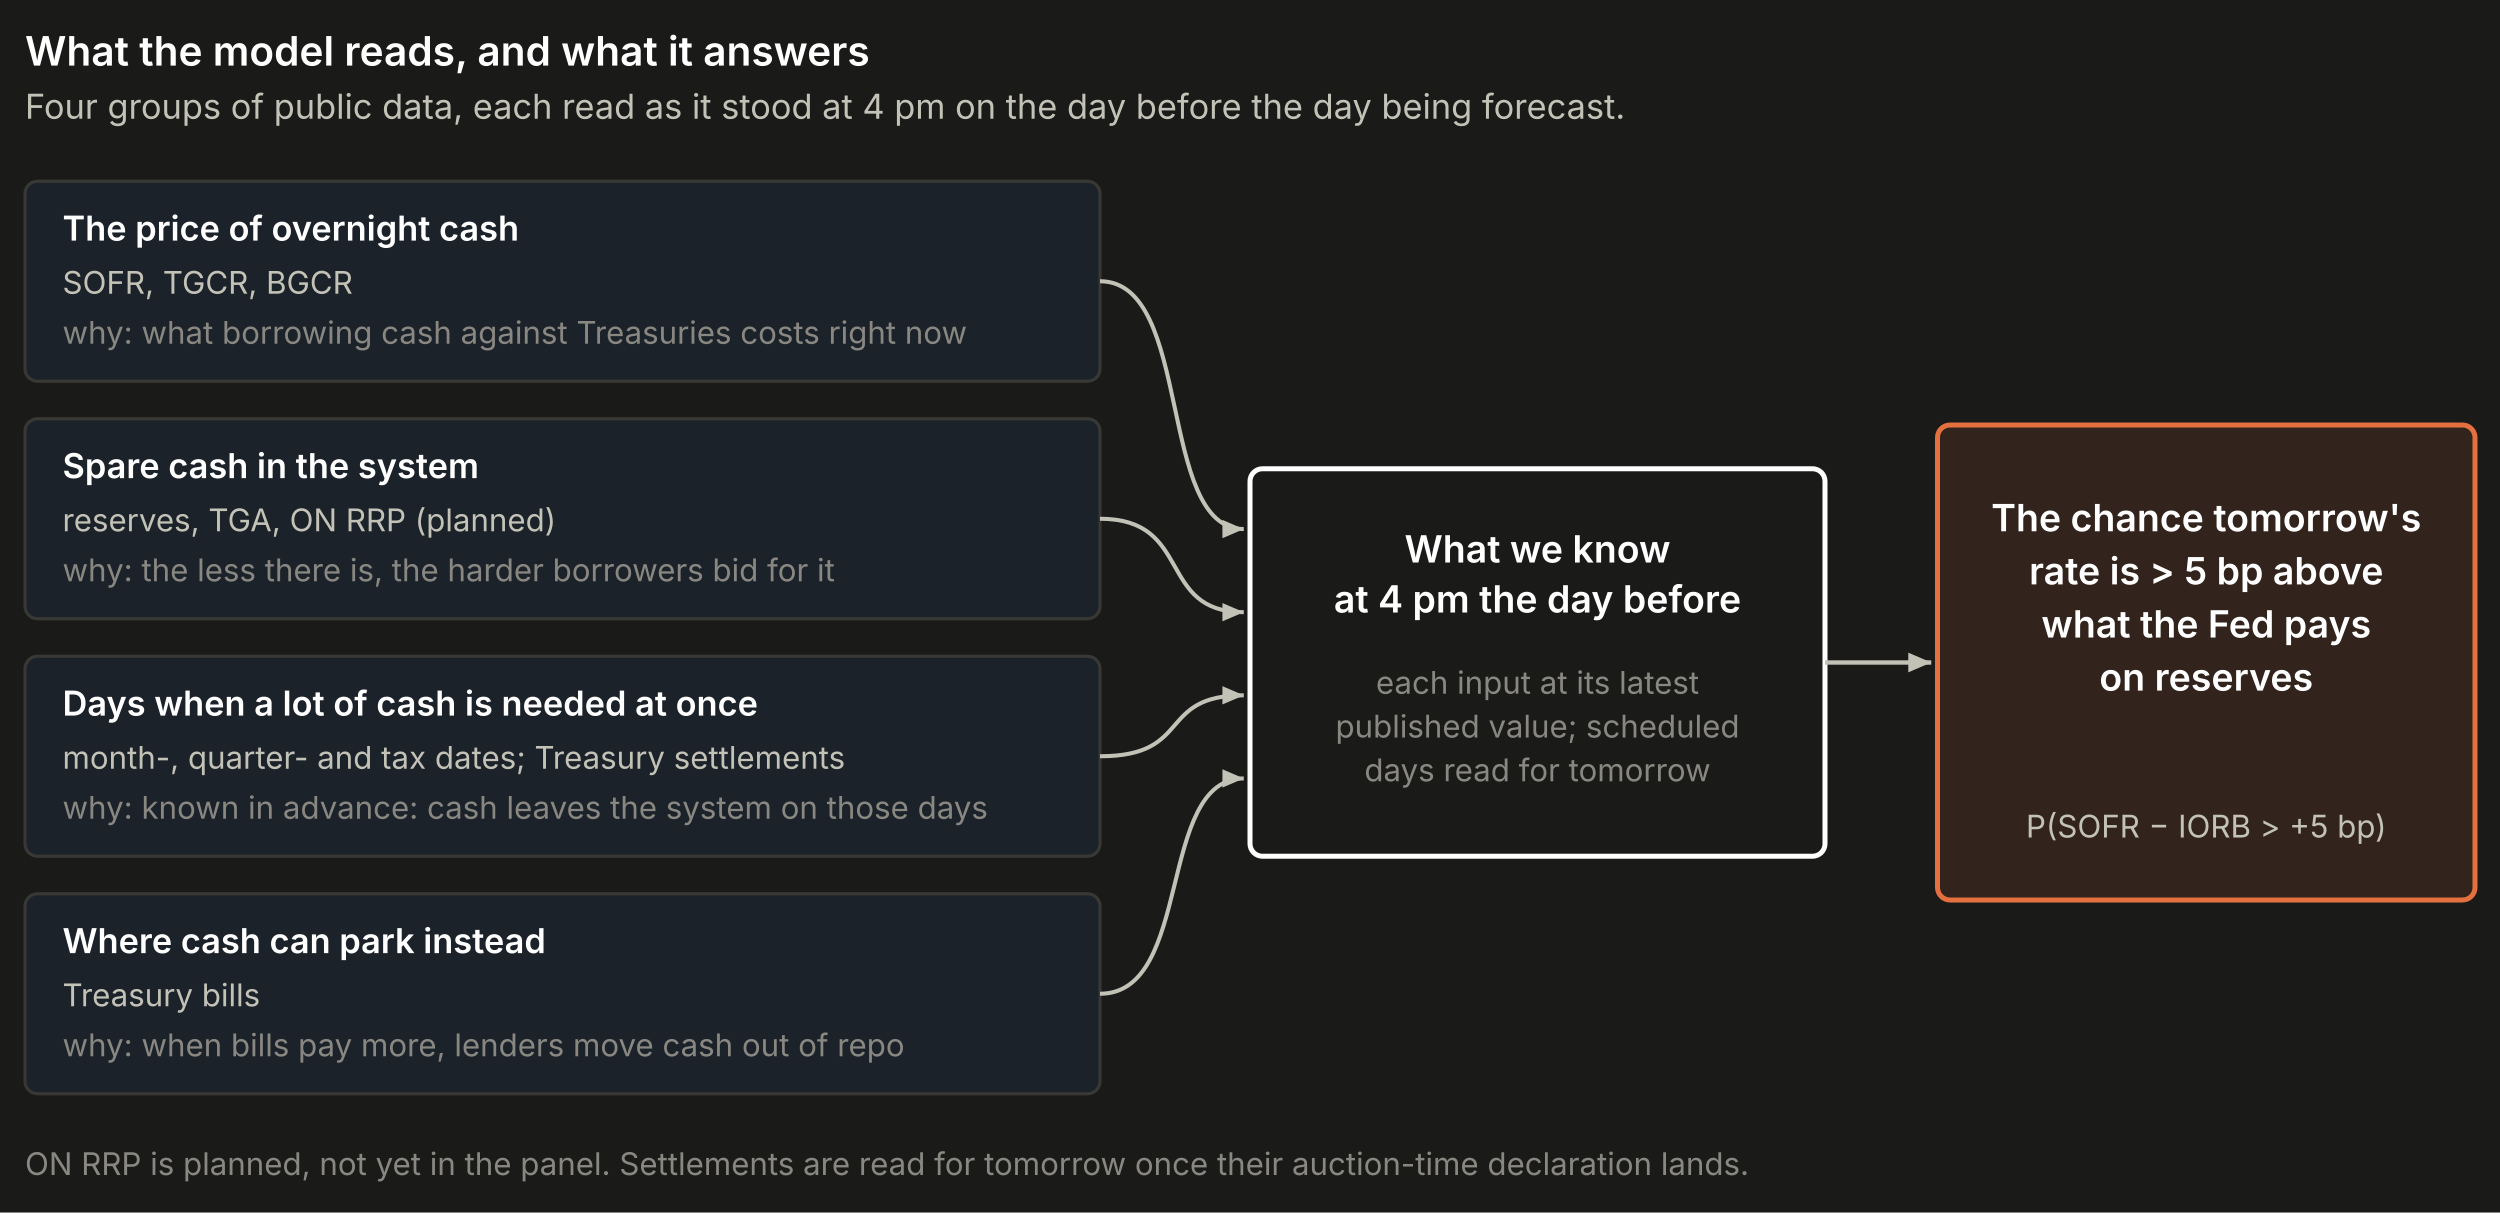
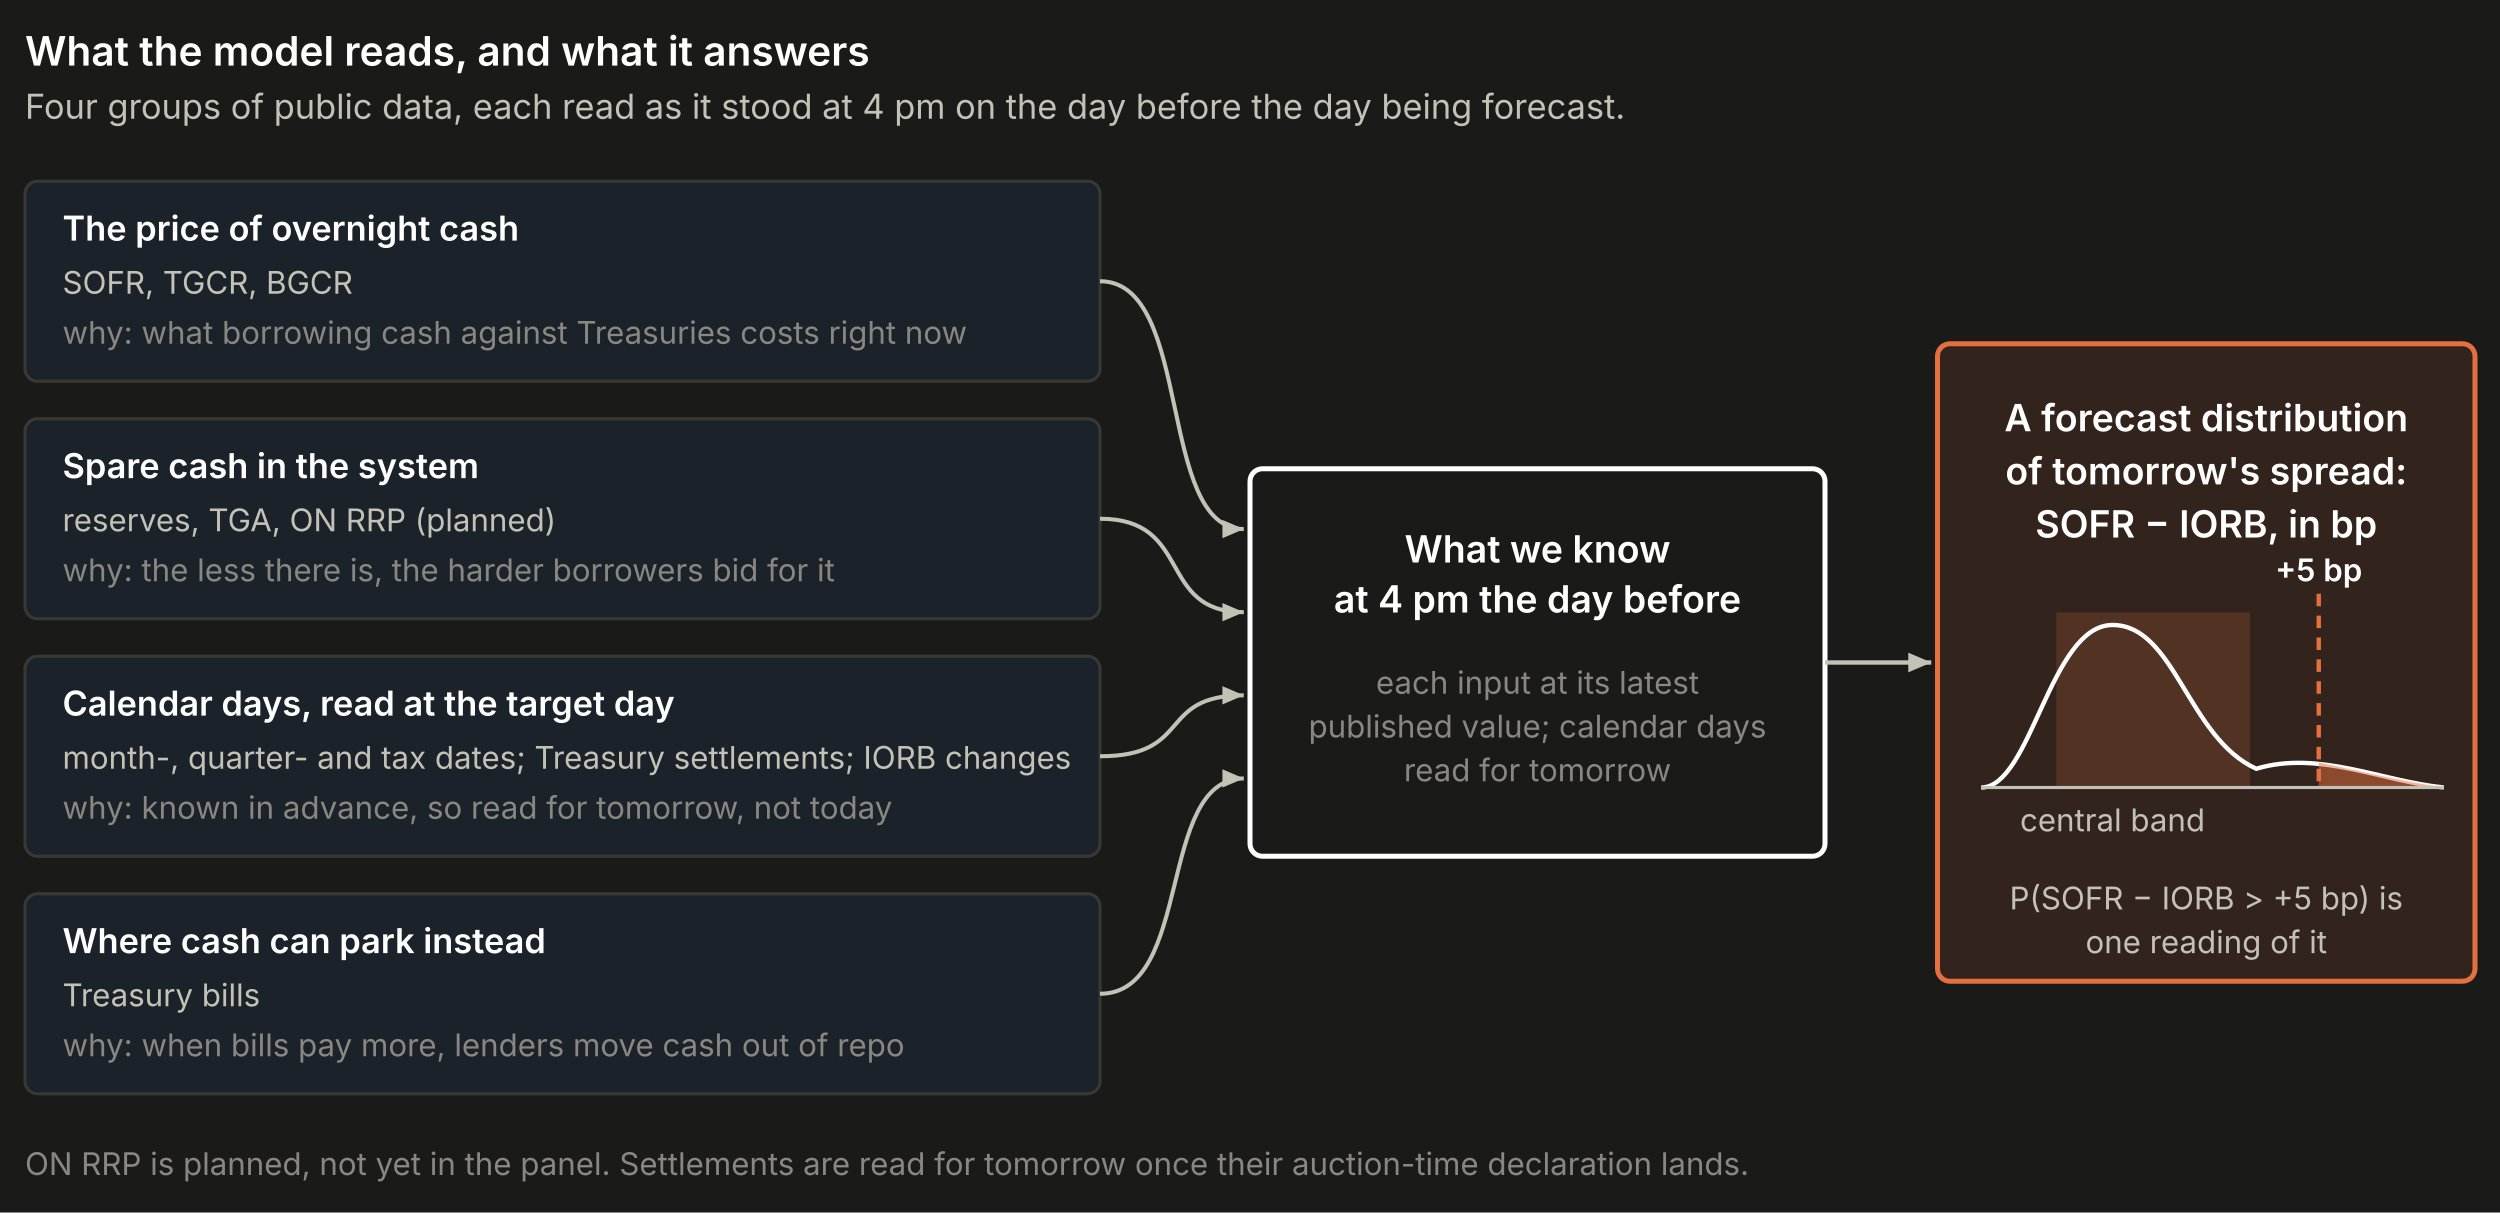
- <svg xmlns="http://www.w3.org/2000/svg" viewBox="0 0 800 388" width="800" height="388" font-family="system-ui, -apple-system, &quot;Segoe UI&quot;, sans-serif" role="img" aria-label="What the model reads and what it answers: four groups of public data -- the price of overnight cash, spare cash in the system, days when a lot of cash is needed at once, and where cash can park instead -- flow into what is known at 4 pm the day before, and then into the chance that tomorrow's rate is more than 5 basis points above what the Fed pays on reserves">
+ <svg xmlns="http://www.w3.org/2000/svg" viewBox="0 0 800 388" width="800" height="388" font-family="system-ui, -apple-system, &quot;Segoe UI&quot;, sans-serif" role="img" aria-label="What the model reads and what it answers: four groups of public data -- the price of overnight cash, spare cash in the system, calendar days read at the day being forecast, and where cash can park instead -- flow into what is known at 4 pm the day before, and then into a forecast distribution of tomorrow's gap between the overnight rate and what the Fed pays on reserves, in basis points; the chance of a gap above 5 bp is one reading of that distribution">
  <rect width="800" height="388" fill="#1a1a19" />
  <defs>
    <marker id="arrow" viewBox="0 0 8 8" refX="7" refY="4" markerWidth="6" markerHeight="6" orient="auto">
      <path d="M0,1 L7,4 L0,7 z" fill="#c3c2b7" />
    </marker>
  </defs>
  <text x="8" y="21" font-size="13" fill="#ffffff" font-weight="600">What the model reads, and what it answers</text>
  <text x="8" y="38" font-size="11" fill="#c3c2b7">Four groups of public data, each read as it stood at 4 pm on the day before the day being forecast.</text>
  <rect x="8" y="58" width="344" height="64" rx="4" fill="#3987e5" fill-opacity="0.08" stroke="#383835" stroke-width="1" />
  <text x="20" y="77" font-size="11" fill="#ffffff" font-weight="600">The price of overnight cash</text>
  <text x="20" y="94" font-size="10" fill="#c3c2b7">SOFR, TGCR, BGCR</text>
  <text x="20" y="110" font-size="10" fill="#898781">why: what borrowing cash against Treasuries costs right now</text>
  <path d="M352,90.0 C382,90.0 370,169.3 398,169.3" fill="none" stroke="#c3c2b7" stroke-width="1.3" marker-end="url(#arrow)" />
  <rect x="8" y="134" width="344" height="64" rx="4" fill="#3987e5" fill-opacity="0.08" stroke="#383835" stroke-width="1" />
  <text x="20" y="153" font-size="11" fill="#ffffff" font-weight="600">Spare cash in the system</text>
  <text x="20" y="170" font-size="10" fill="#c3c2b7">reserves, TGA, ON RRP (planned)</text>
  <text x="20" y="186" font-size="10" fill="#898781">why: the less there is, the harder borrowers bid for it</text>
  <path d="M352,166.0 C382,166.0 370,195.9 398,195.9" fill="none" stroke="#c3c2b7" stroke-width="1.3" marker-end="url(#arrow)" />
  <rect x="8" y="210" width="344" height="64" rx="4" fill="#3987e5" fill-opacity="0.08" stroke="#383835" stroke-width="1" />
-   <text x="20" y="229" font-size="11" fill="#ffffff" font-weight="600">Days when a lot of cash is needed at once</text>
-   <text x="20" y="246" font-size="10" fill="#c3c2b7">month-, quarter- and tax dates; Treasury settlements</text>
-   <text x="20" y="262" font-size="10" fill="#898781">why: known in advance: cash leaves the system on those days</text>
+   <text x="20" y="229" font-size="11" fill="#ffffff" font-weight="600">Calendar days, read at the target day</text>
+   <text x="20" y="246" font-size="10" fill="#c3c2b7">month-, quarter- and tax dates; Treasury settlements; IORB changes</text>
+   <text x="20" y="262" font-size="10" fill="#898781">why: known in advance, so read for tomorrow, not today</text>
  <path d="M352,242.0 C382,242.0 370,222.5 398,222.5" fill="none" stroke="#c3c2b7" stroke-width="1.3" marker-end="url(#arrow)" />
  <rect x="8" y="286" width="344" height="64" rx="4" fill="#3987e5" fill-opacity="0.08" stroke="#383835" stroke-width="1" />
  <text x="20" y="305" font-size="11" fill="#ffffff" font-weight="600">Where cash can park instead</text>
  <text x="20" y="322" font-size="10" fill="#c3c2b7">Treasury bills</text>
  <text x="20" y="338" font-size="10" fill="#898781">why: when bills pay more, lenders move cash out of repo</text>
  <path d="M352,318.0 C382,318.0 370,249.1 398,249.1" fill="none" stroke="#c3c2b7" stroke-width="1.3" marker-end="url(#arrow)" />
  <rect x="400" y="150" width="184" height="124" rx="4" fill="none" stroke="#ffffff" stroke-width="1.6" />
  <text x="492.0" y="180" font-size="12" fill="#ffffff" font-weight="600" text-anchor="middle">What we know</text>
  <text x="492.0" y="196" font-size="12" fill="#ffffff" font-weight="600" text-anchor="middle">at 4 pm the day before</text>
  <text x="492.0" y="222" font-size="10" fill="#898781" text-anchor="middle">each input at its latest</text>
-   <text x="492.0" y="236" font-size="10" fill="#898781" text-anchor="middle">published value; scheduled</text>
-   <text x="492.0" y="250" font-size="10" fill="#898781" text-anchor="middle">days read for tomorrow</text>
+   <text x="492.0" y="236" font-size="10" fill="#898781" text-anchor="middle">published value; calendar days</text>
+   <text x="492.0" y="250" font-size="10" fill="#898781" text-anchor="middle">read for tomorrow</text>
  <line x1="584" y1="212.0" x2="618" y2="212.0" stroke="#c3c2b7" stroke-width="1.4" marker-end="url(#arrow)" />
-   <rect x="620" y="136" width="172" height="152" rx="4" fill="#e5703f" fill-opacity="0.12" stroke="#e5703f" stroke-width="1.6" />
-   <text x="706.0" y="170" font-size="12" fill="#ffffff" font-weight="600" text-anchor="middle">The chance tomorrow's</text>
-   <text x="706.0" y="187" font-size="12" fill="#ffffff" font-weight="600" text-anchor="middle">rate is &gt; 5 bp above</text>
-   <text x="706.0" y="204" font-size="12" fill="#ffffff" font-weight="600" text-anchor="middle">what the Fed pays</text>
-   <text x="706.0" y="221" font-size="12" fill="#ffffff" font-weight="600" text-anchor="middle">on reserves</text>
-   <text x="706.0" y="268" font-size="10" fill="#c3c2b7" text-anchor="middle">P(SOFR − IORB &gt; +5 bp)</text>
+   <rect x="620" y="110" width="172" height="204" rx="4" fill="#e5703f" fill-opacity="0.12" stroke="#e5703f" stroke-width="1.6" />
+   <text x="706.0" y="138" font-size="12" fill="#ffffff" font-weight="600" text-anchor="middle">A forecast distribution</text>
+   <text x="706.0" y="155" font-size="12" fill="#ffffff" font-weight="600" text-anchor="middle">of tomorrow's spread:</text>
+   <text x="706.0" y="172" font-size="12" fill="#ffffff" font-weight="600" text-anchor="middle">SOFR − IORB, in bp</text>
+   <rect x="658" y="196" width="62" height="56" fill="#e5703f" fill-opacity="0.18" />
+   <path d="M634,252 C650,252 656,200 676,200 C696,200 700,236 722,246 C742,240 762,250 782,252" fill="none" stroke="#ffffff" stroke-width="1.4" />
+   <path d="M742,252 L742,244 C752,246 768,250 782,252 Z" fill="#e5703f" fill-opacity="0.5" />
+   <line x1="634" y1="252" x2="782" y2="252" stroke="#c3c2b7" stroke-width="1" />
+   <line x1="742" y1="190" x2="742" y2="252" stroke="#e5703f" stroke-width="1.4" stroke-dasharray="4 3" />
+   <text x="742" y="186" font-size="10" fill="#ffffff" font-weight="600" text-anchor="middle">+5 bp</text>
+   <text x="676" y="266" font-size="10" fill="#c3c2b7" text-anchor="middle">central band</text>
+   <text x="706.0" y="291" font-size="10" fill="#c3c2b7" text-anchor="middle">P(SOFR − IORB &gt; +5 bp) is</text>
+   <text x="706.0" y="305" font-size="10" fill="#c3c2b7" text-anchor="middle">one reading of it</text>
  <text x="8" y="376" font-size="10" fill="#898781">ON RRP is planned, not yet in the panel. Settlements are read for tomorrow once their auction-time declaration lands.</text>
</svg>
